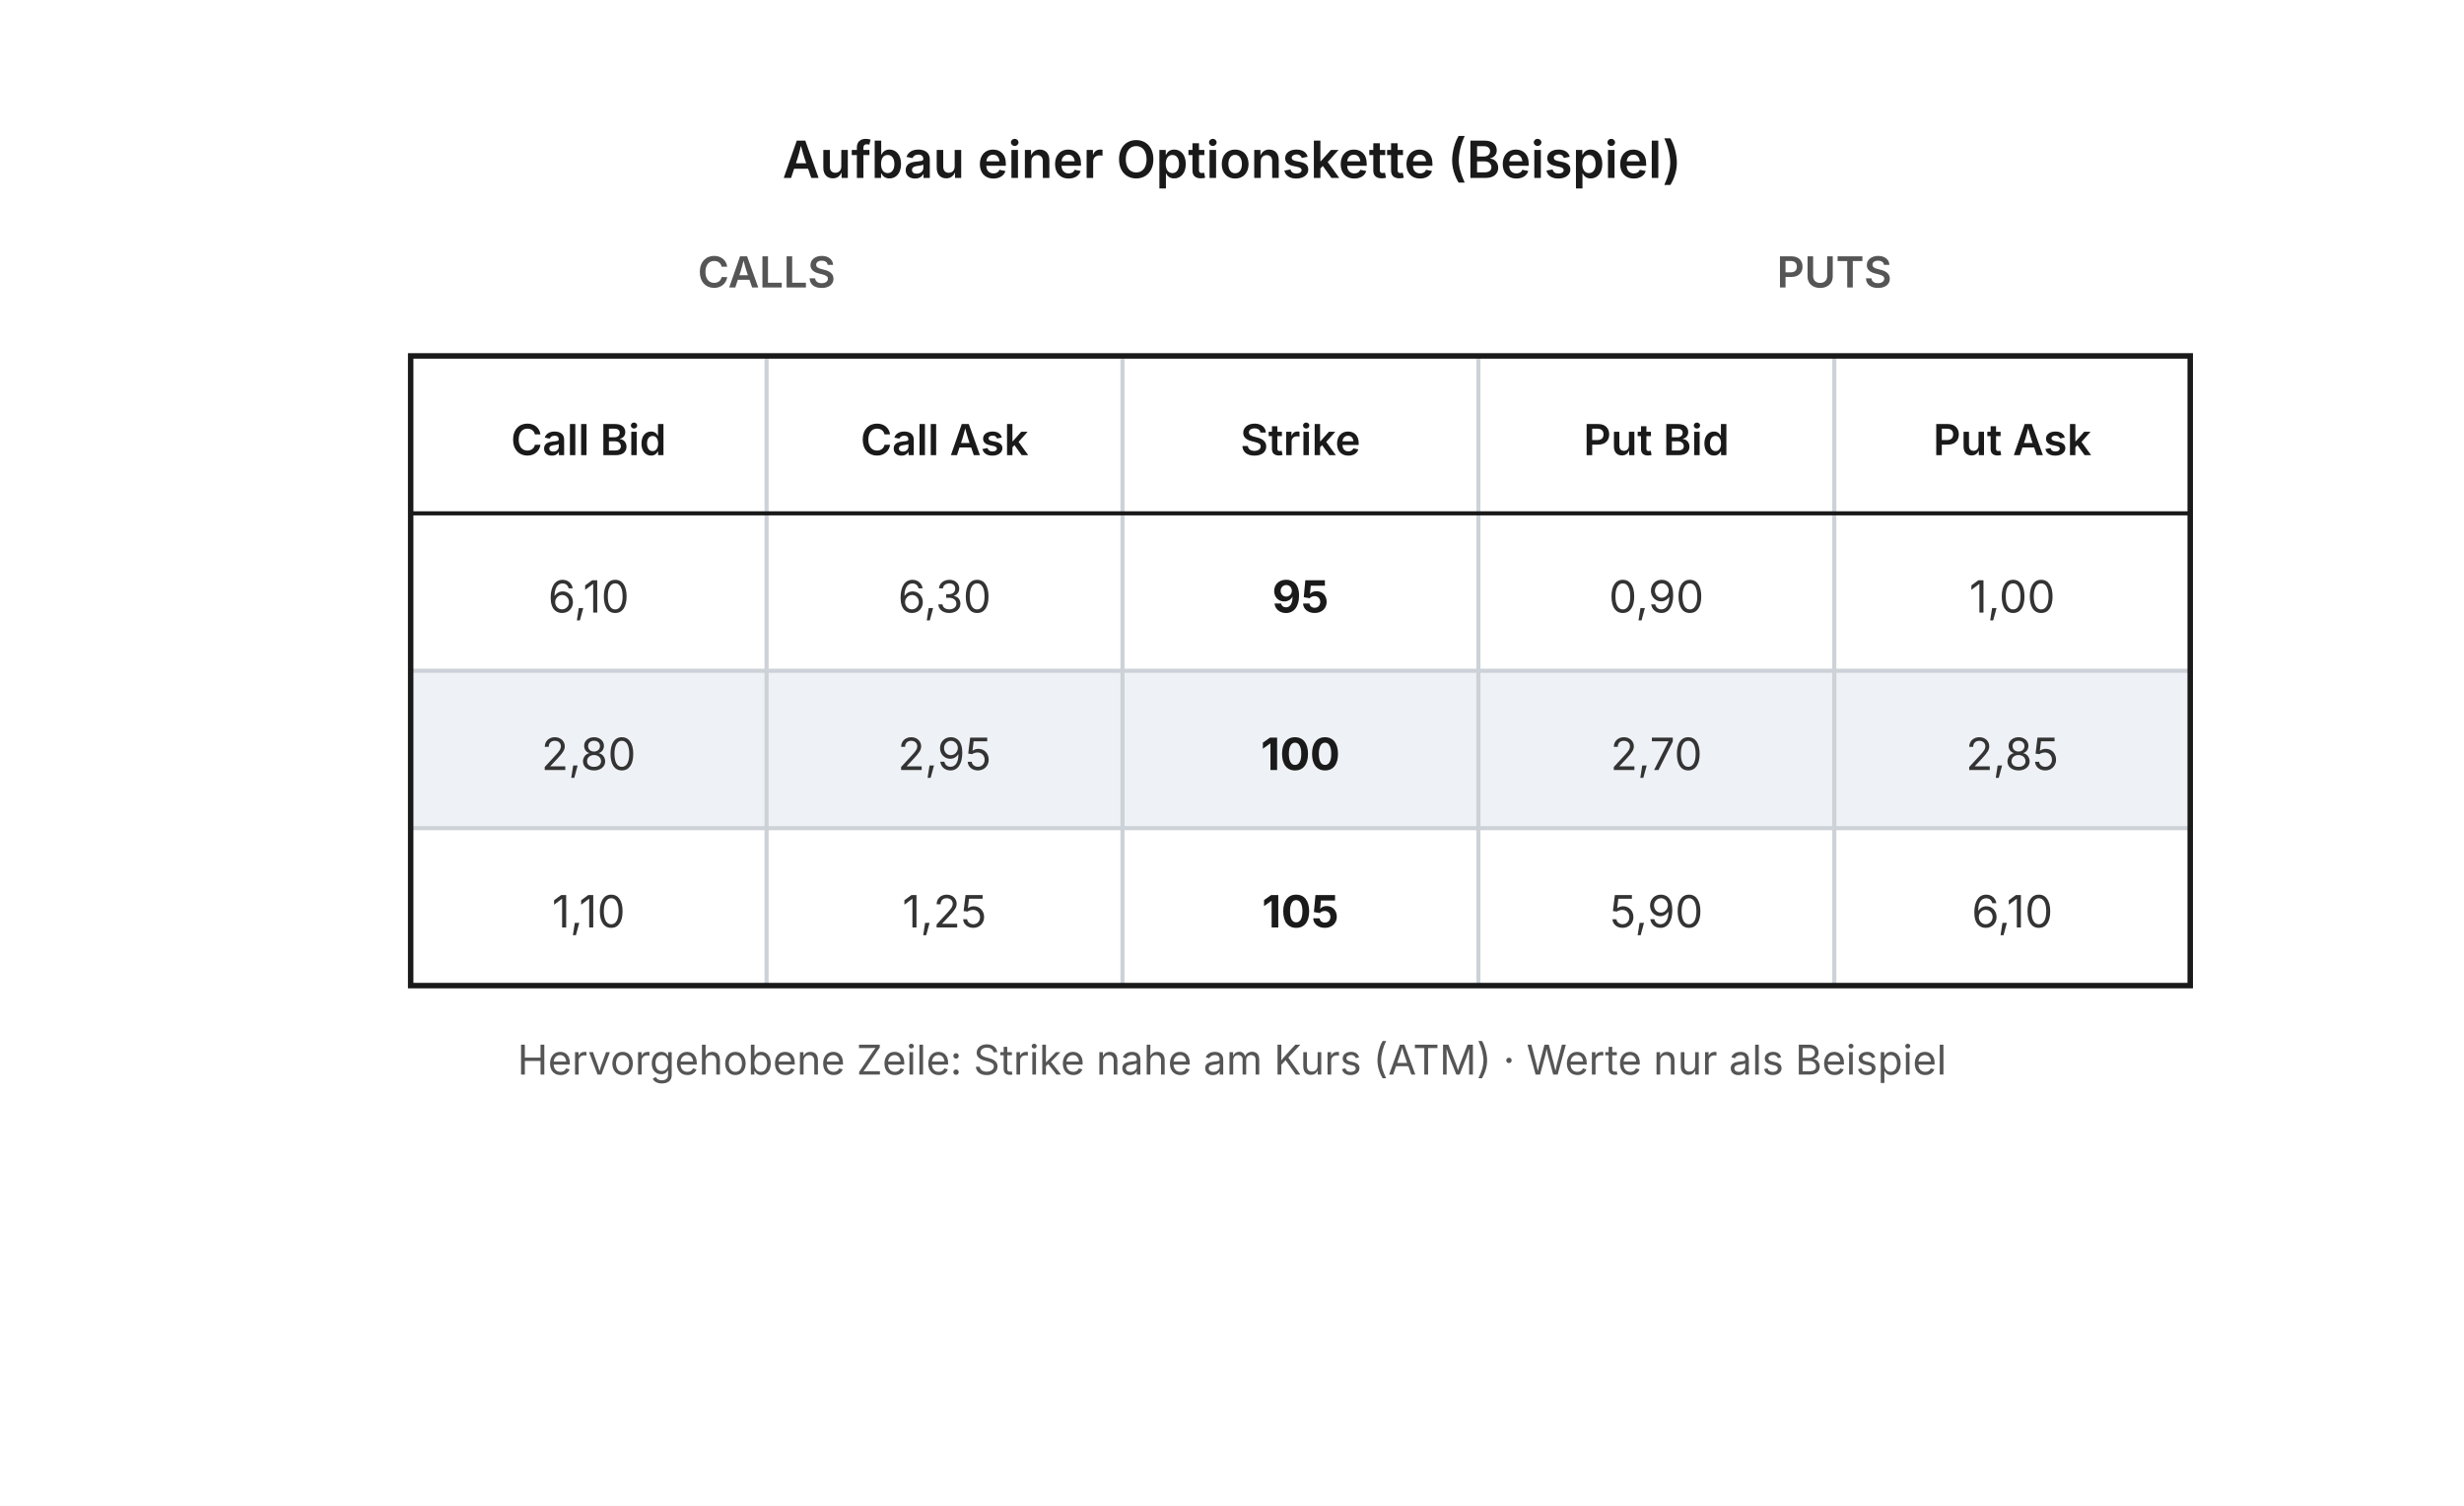
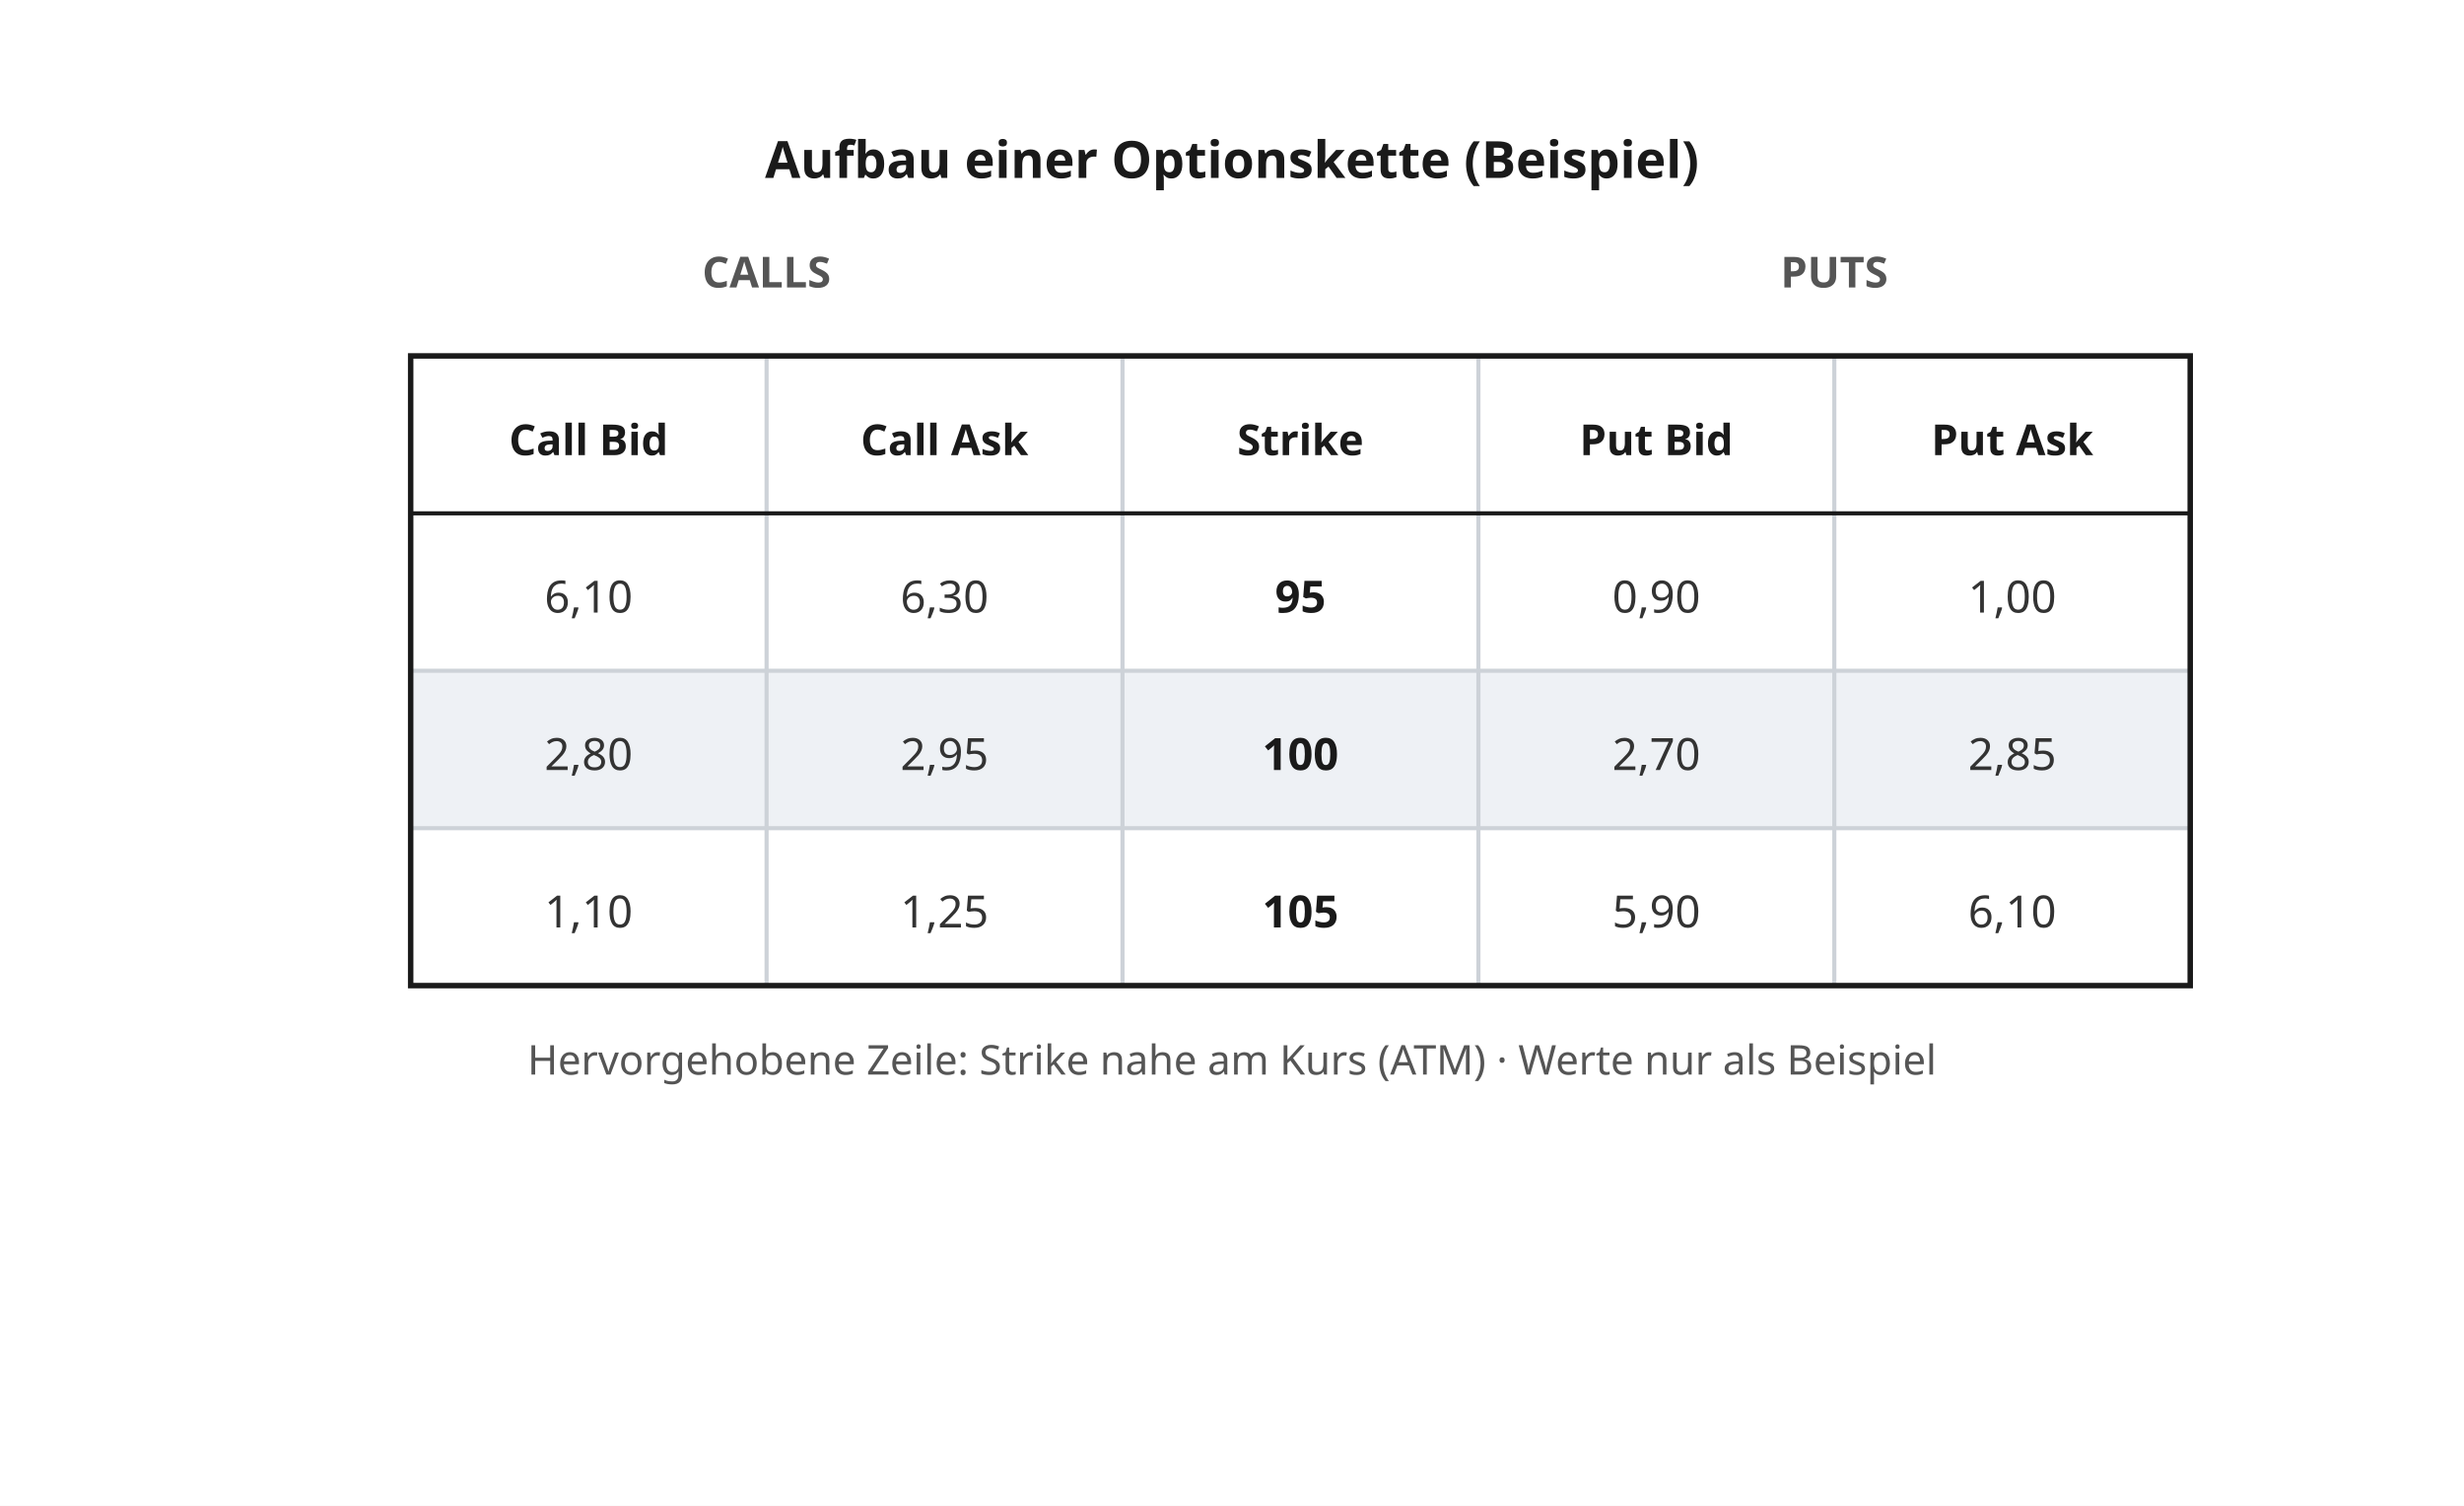
- <svg xmlns="http://www.w3.org/2000/svg" viewBox="0 0 720 440" font-family="Inter, 'Helvetica Neue', Arial, sans-serif">
+ <svg xmlns="http://www.w3.org/2000/svg" viewBox="0 0 720 440" font-family="Calibri, sans-serif">
  <rect width="720" height="440" fill="#ffffff" />
  <text x="360" y="52" font-size="15" fill="#1a1a1a" font-weight="600" text-anchor="middle">Aufbau einer Optionskette (Beispiel)</text>
  <text x="224" y="84" font-size="12.5" fill="#555" font-weight="600" text-anchor="middle">CALLS</text>
  <text x="536" y="84" font-size="12.5" fill="#555" font-weight="600" text-anchor="middle">PUTS</text>
  <rect x="120" y="196" width="520" height="46" fill="#eef1f5" />
  <line x1="120" y1="104" x2="120" y2="288" stroke="#cdd2d8" stroke-width="1.2" />
  <line x1="224" y1="104" x2="224" y2="288" stroke="#cdd2d8" stroke-width="1.2" />
  <line x1="328" y1="104" x2="328" y2="288" stroke="#cdd2d8" stroke-width="1.2" />
  <line x1="432" y1="104" x2="432" y2="288" stroke="#cdd2d8" stroke-width="1.2" />
  <line x1="536" y1="104" x2="536" y2="288" stroke="#cdd2d8" stroke-width="1.2" />
  <line x1="640" y1="104" x2="640" y2="288" stroke="#cdd2d8" stroke-width="1.2" />
  <line x1="120" y1="104" x2="640" y2="104" stroke="#1a1a1a" stroke-width="1.2" />
  <line x1="120" y1="150" x2="640" y2="150" stroke="#1a1a1a" stroke-width="1.2" />
  <line x1="120" y1="196" x2="640" y2="196" stroke="#cdd2d8" stroke-width="1.2" />
  <line x1="120" y1="242" x2="640" y2="242" stroke="#cdd2d8" stroke-width="1.2" />
  <line x1="120" y1="288" x2="640" y2="288" stroke="#cdd2d8" stroke-width="1.2" />
  <rect x="120" y="104" width="520" height="184" fill="none" stroke="#1a1a1a" stroke-width="1.6" />
  <text x="172" y="133" font-size="12.5" fill="#1a1a1a" font-weight="600" text-anchor="middle">Call Bid</text>
  <text x="276" y="133" font-size="12.5" fill="#1a1a1a" font-weight="600" text-anchor="middle">Call Ask</text>
  <text x="380" y="133" font-size="12.5" fill="#1a1a1a" font-weight="600" text-anchor="middle">Strike</text>
  <text x="484" y="133" font-size="12.5" fill="#1a1a1a" font-weight="600" text-anchor="middle">Put Bid</text>
  <text x="588" y="133" font-size="12.5" fill="#1a1a1a" font-weight="600" text-anchor="middle">Put Ask</text>
  <text x="172" y="179" font-size="13" fill="#333" font-weight="400" text-anchor="middle">6,10</text>
  <text x="276" y="179" font-size="13" fill="#333" font-weight="400" text-anchor="middle">6,30</text>
  <text x="380" y="179" font-size="13" fill="#1a1a1a" font-weight="700" text-anchor="middle">95</text>
  <text x="484" y="179" font-size="13" fill="#333" font-weight="400" text-anchor="middle">0,90</text>
  <text x="588" y="179" font-size="13" fill="#333" font-weight="400" text-anchor="middle">1,00</text>
  <text x="172" y="225" font-size="13" fill="#333" font-weight="400" text-anchor="middle">2,80</text>
  <text x="276" y="225" font-size="13" fill="#333" font-weight="400" text-anchor="middle">2,95</text>
  <text x="380" y="225" font-size="13" fill="#1a1a1a" font-weight="700" text-anchor="middle">100</text>
  <text x="484" y="225" font-size="13" fill="#333" font-weight="400" text-anchor="middle">2,70</text>
  <text x="588" y="225" font-size="13" fill="#333" font-weight="400" text-anchor="middle">2,85</text>
  <text x="172" y="271" font-size="13" fill="#333" font-weight="400" text-anchor="middle">1,10</text>
  <text x="276" y="271" font-size="13" fill="#333" font-weight="400" text-anchor="middle">1,25</text>
  <text x="380" y="271" font-size="13" fill="#1a1a1a" font-weight="700" text-anchor="middle">105</text>
  <text x="484" y="271" font-size="13" fill="#333" font-weight="400" text-anchor="middle">5,90</text>
  <text x="588" y="271" font-size="13" fill="#333" font-weight="400" text-anchor="middle">6,10</text>
  <text x="360" y="314" font-size="12" fill="#555" font-weight="400" text-anchor="middle">Hervorgehobene Zeile: Strike nahe am Kurs (ATM) · Werte nur als Beispiel</text>
</svg>
